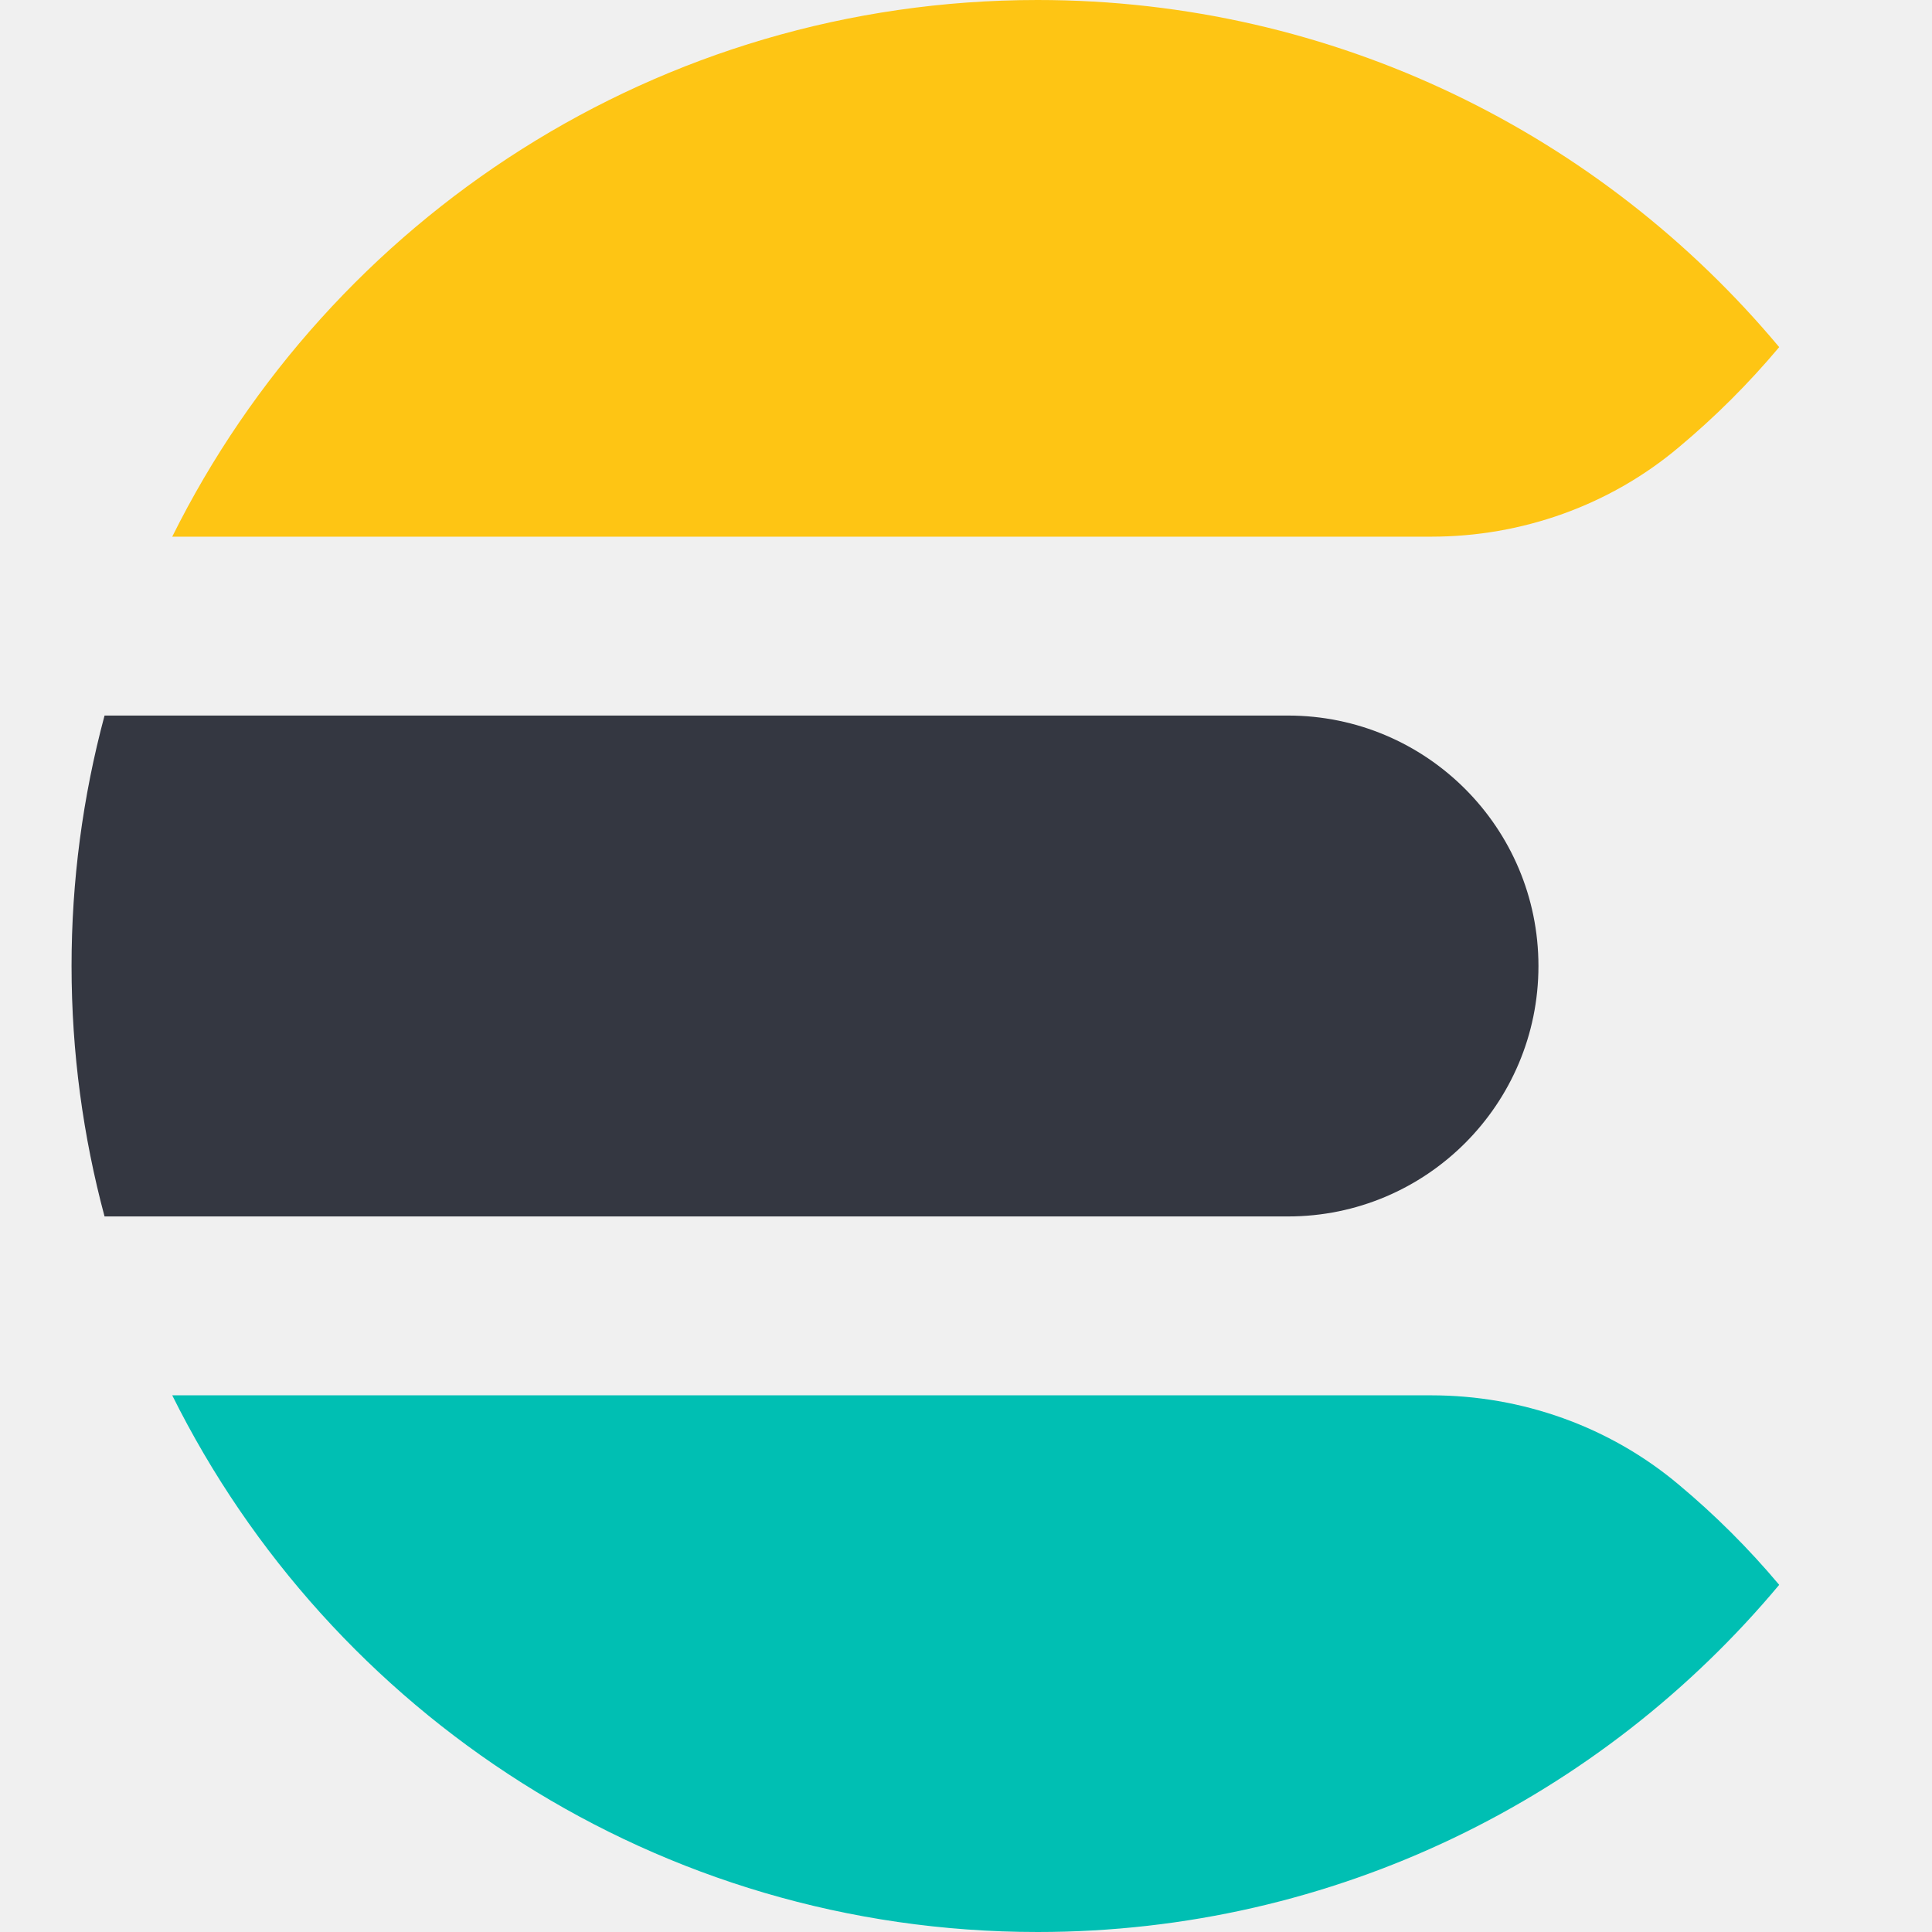
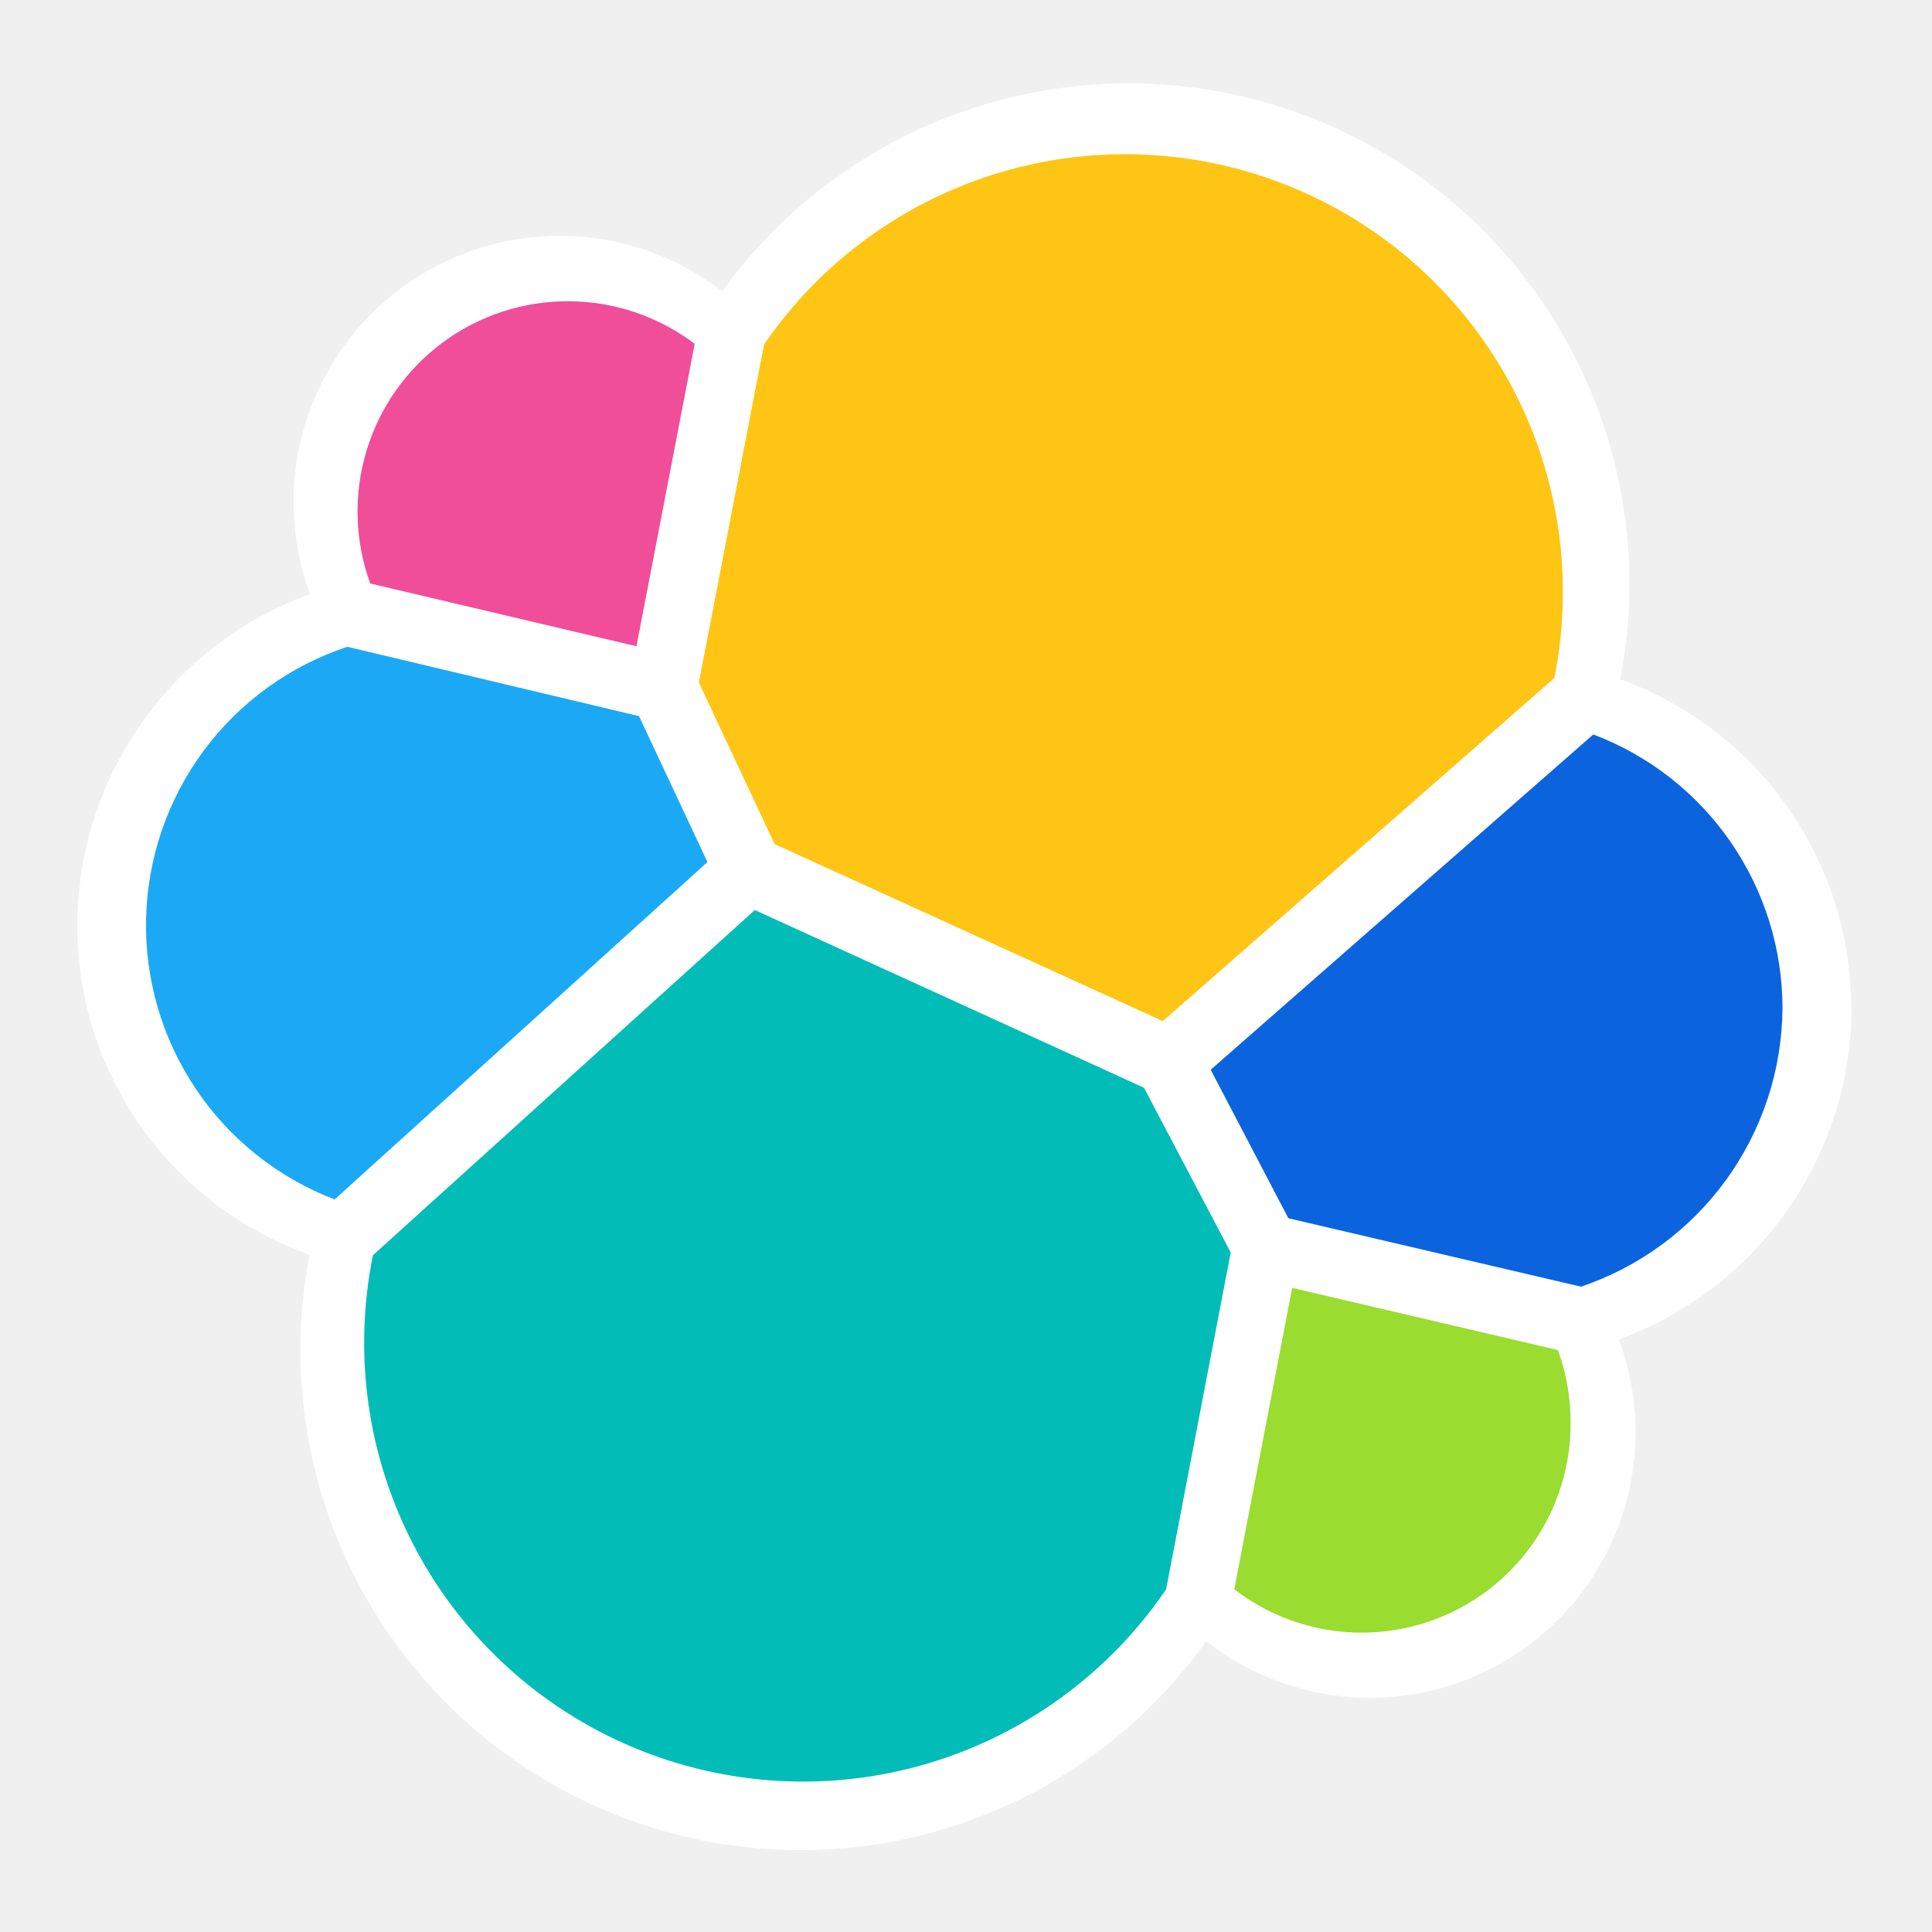
- <svg xmlns="http://www.w3.org/2000/svg" width="64" height="64" viewBox="6 5 54 54">
-   <g fill="none" fill-rule="evenodd">
-     <path d="M0 0h64v64H0z" />
-     <path fill="#FEC514" d="m55.725 14.708.003-.007C50.775 8.775 43.328 5 35 5c-10.6 0-19.767 6.11-24.186 15h35.192c2.525 0 4.983-.87 6.915-2.497a22.5 22.5 0 0 0 2.804-2.796" />
-     <path fill="#343741" d="M8 32c0 2.422.324 4.767.922 7H42a7 7 0 1 0 0-14H8.922A27 27 0 0 0 8 32" />
-     <path fill="#00BFB3" d="m55.725 49.293.003.005C50.775 55.226 43.328 59 35 59c-10.6 0-19.767-6.111-24.186-15h35.192c2.525 0 4.983.87 6.915 2.496a22.5 22.5 0 0 1 2.804 2.796" />
-   </g>
+ <svg xmlns="http://www.w3.org/2000/svg" viewBox="0 0 100 100" width="100" height="100" role="img" aria-label="Elasticsearch">
+   <svg fill="none" x="4" y="4.314" width="92" height="91.372" viewBox="0 0 205 203.6" preserveAspectRatio="xMidYMid meet" overflow="visible">
+     <g clip-path="url(#clip0_1178_2)">
+       <path d="M204.58 106.744C204.603 98.436 202.056 90.326 197.289 83.523C192.521 76.72 185.766 71.558 177.95 68.744C178.661 65.12 179.02 61.436 179.02 57.744C179.015 45.528 175.137 33.629 167.945 23.755C160.752 13.882 150.615 6.542 138.99 2.791C127.365 -0.96 114.849 -0.929 103.242 2.878C91.636 6.686 81.534 14.075 74.39 23.984C69.118 19.911 62.664 17.665 56.002 17.584C49.341 17.504 42.834 19.593 37.464 23.536C32.095 27.479 28.154 33.063 26.237 39.443C24.321 45.824 24.532 52.654 26.84 58.904C19.015 61.753 12.249 66.929 7.451 73.736C2.653 80.543 0.053 88.656 0 96.984C-0.033 105.33 2.527 113.48 7.326 120.309C12.125 127.138 18.927 132.307 26.79 135.104C25.168 143.453 25.412 152.057 27.506 160.301C29.601 168.544 33.492 176.222 38.903 182.784C44.314 189.347 51.109 194.631 58.802 198.258C66.495 201.885 74.895 203.765 83.4 203.764C92.556 203.772 101.581 201.59 109.722 197.402C117.863 193.213 124.884 187.138 130.2 179.684C135.455 183.802 141.912 186.091 148.588 186.201C155.264 186.312 161.793 184.238 167.181 180.295C172.569 176.353 176.522 170.758 178.437 164.362C180.352 157.965 180.125 151.119 177.79 144.864C185.623 142.013 192.394 136.832 197.193 130.016C201.992 123.201 204.587 115.079 204.63 106.744" fill="white" />
+       <path d="M80.43 87.744L125.2 108.154L170.36 68.584C172.647 57.175 170.923 45.326 165.48 35.042C160.036 24.758 151.208 16.669 140.487 12.145C129.767 7.62 117.813 6.937 106.647 10.212C95.482 13.486 85.79 20.516 79.21 30.114L71.69 69.114L80.43 87.744Z" fill="#FEC514" />
+       <path d="M34.1 135.154C31.769 146.616 33.479 158.533 38.94 168.877C44.401 179.221 53.276 187.355 64.056 191.896C74.836 196.436 86.856 197.103 98.072 193.783C109.288 190.463 119.009 183.36 125.581 173.684L133.031 134.844L123.031 115.844L78.141 95.344L34.1 135.154Z" fill="#02BCB7" />
+       <path d="M33.79 57.684L64.49 64.924L71.21 30.044C67.036 26.884 61.952 25.16 56.717 25.129C51.481 25.098 46.377 26.762 42.166 29.873C37.955 32.983 34.864 37.373 33.354 42.386C31.844 47.398 31.997 52.765 33.79 57.684Z" fill="#F04E98" />
+       <path d="M31.151 64.984C24.518 67.175 18.727 71.364 14.57 76.978C10.414 82.591 8.096 89.353 7.935 96.335C7.774 103.318 9.778 110.179 13.671 115.978C17.564 121.777 23.157 126.229 29.68 128.724L72.68 89.814L64.79 72.984L31.151 64.984Z" fill="#1BA9F5" />
+       <path d="M133.44 173.684C137.012 176.435 141.284 178.128 145.77 178.572C150.256 179.016 154.777 178.191 158.818 176.193C162.859 174.195 166.259 171.103 168.63 167.269C171.001 163.434 172.248 159.012 172.23 154.504C172.243 151.636 171.749 148.789 170.77 146.094L140.12 138.924L133.44 173.684Z" fill="#9ADC30" />
+       <path d="M139.68 130.894L173.43 138.784C180.166 136.513 186.025 132.197 190.191 126.437C194.357 120.678 196.622 113.762 196.67 106.654C196.664 99.801 194.573 93.112 190.676 87.475C186.779 81.838 181.259 77.52 174.85 75.094L130.72 113.764L139.68 130.894Z" fill="#0B64DD" />
+     </g>
+     <defs>
+       <clipPath id="clip0_1178_2">
+         <rect width="205" height="204" fill="white" />
+       </clipPath>
+     </defs>
+   </svg>
</svg>
